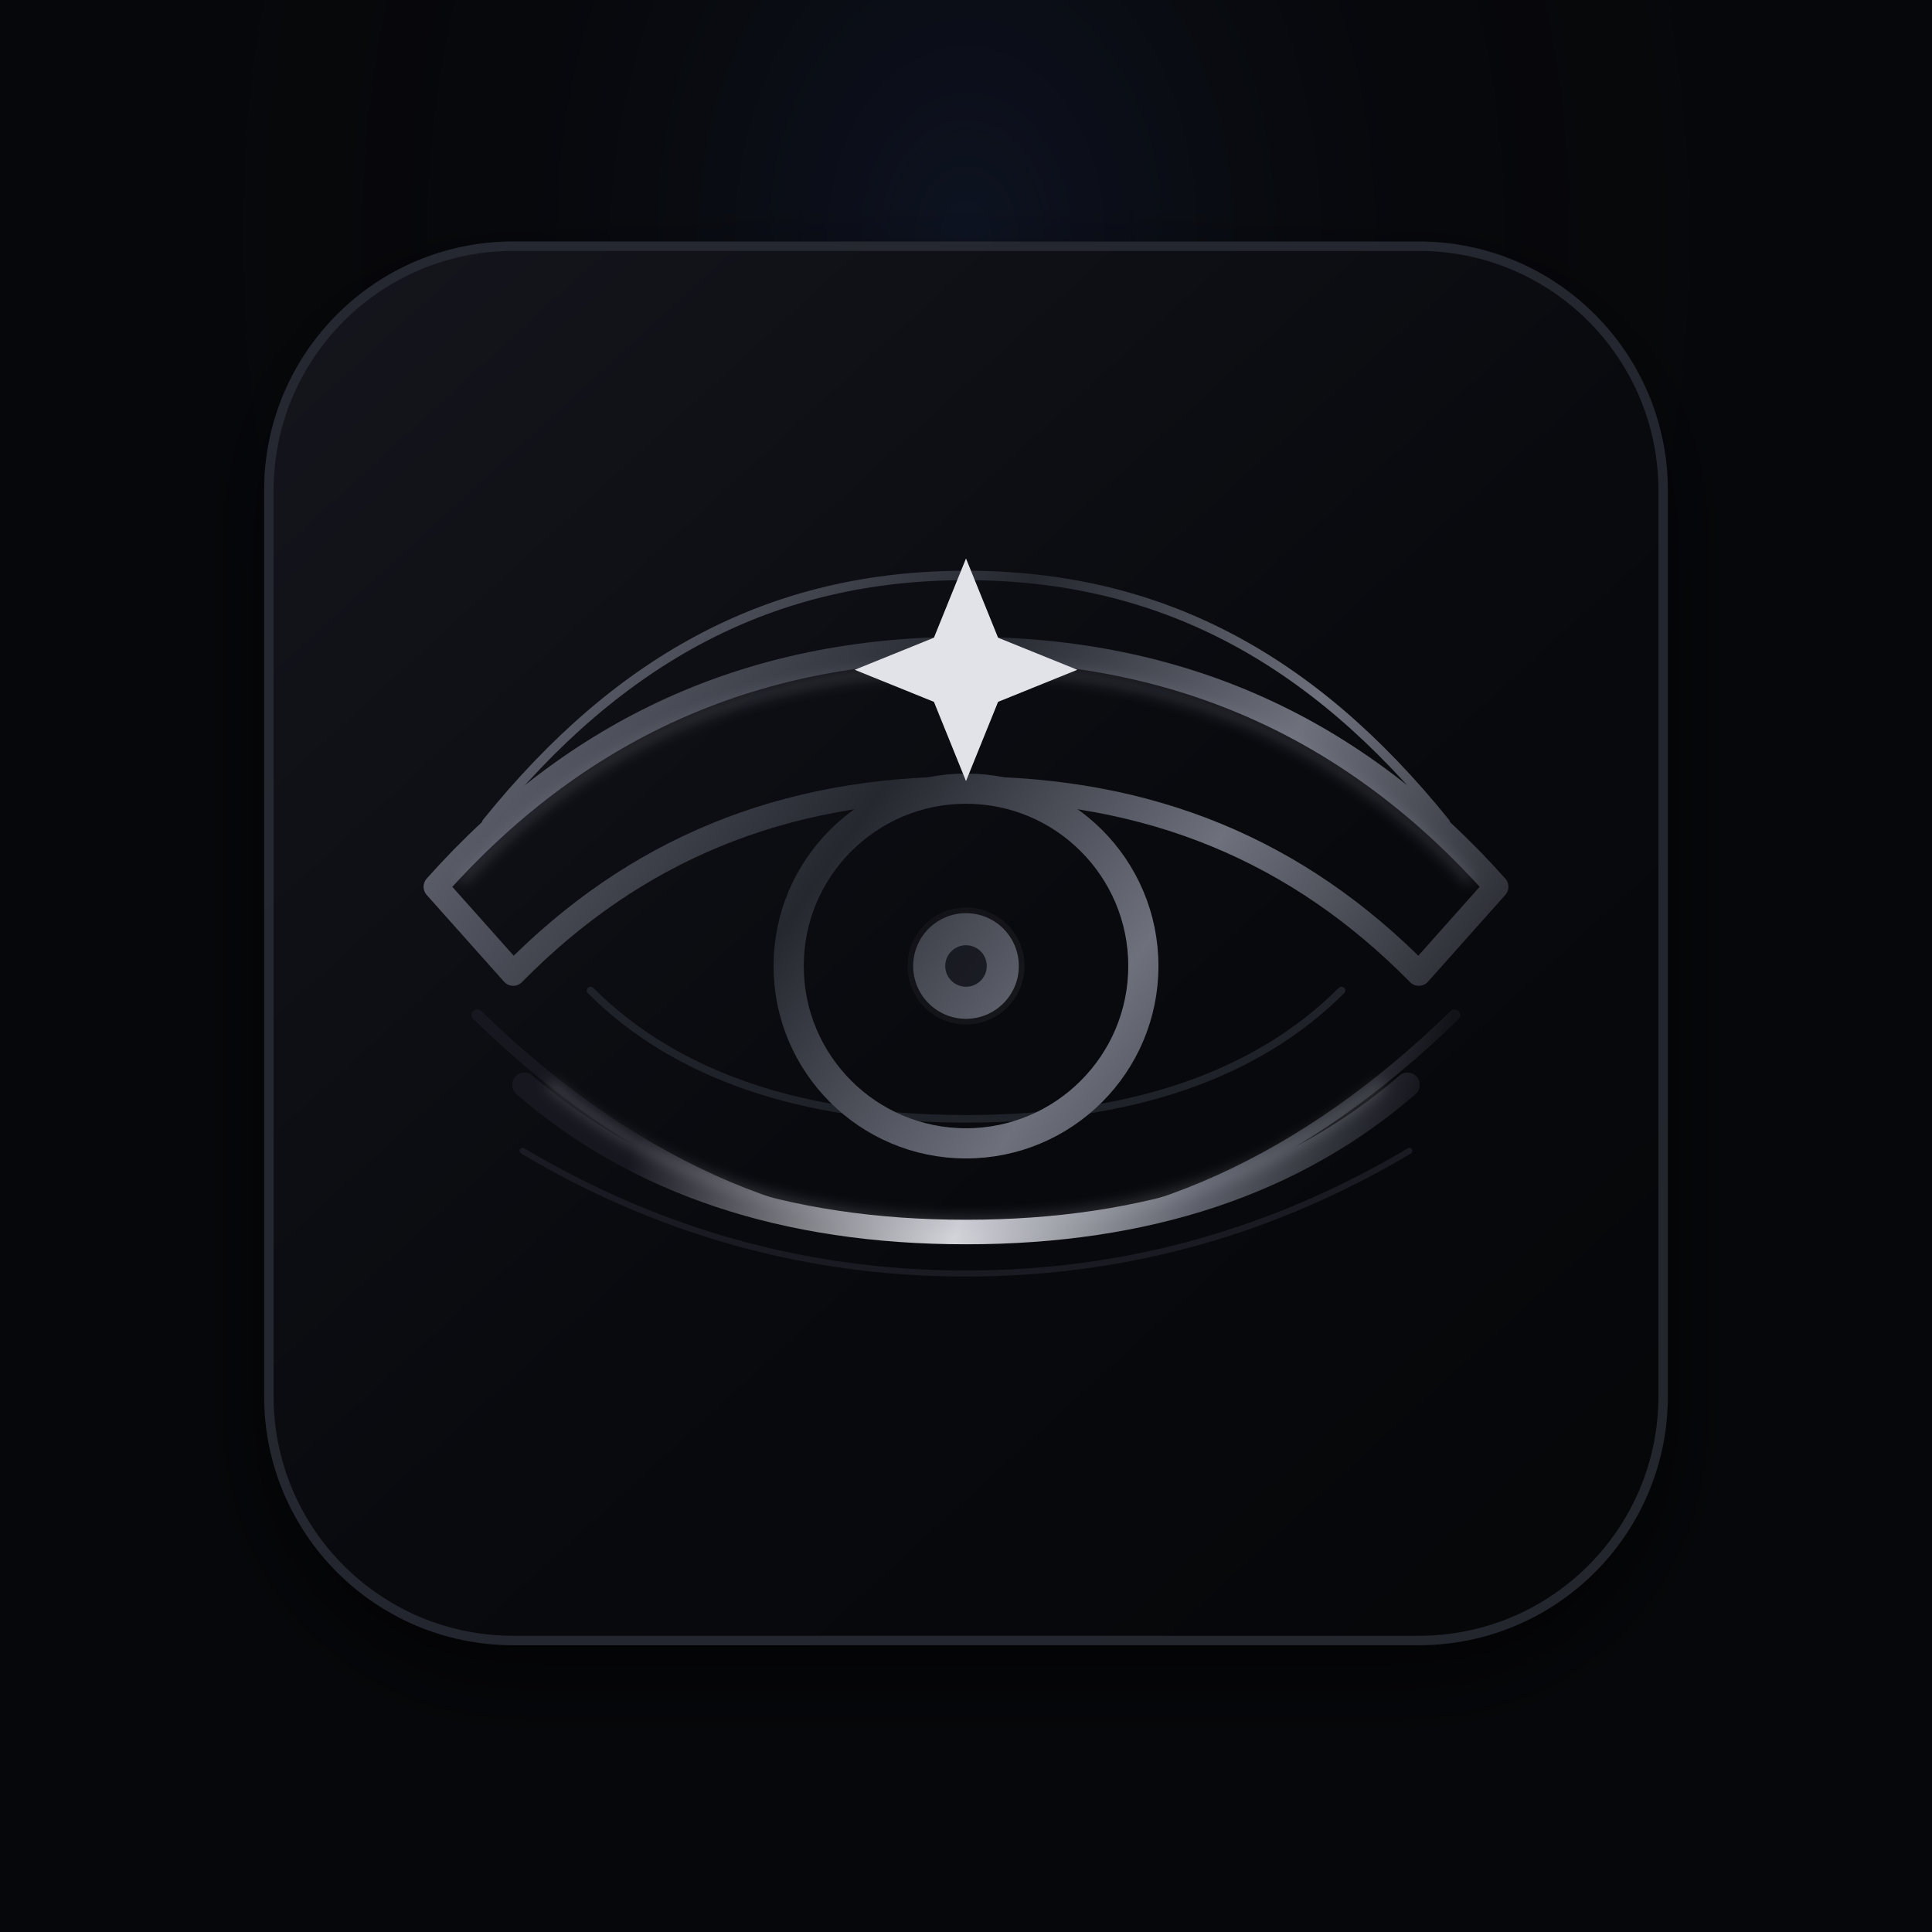
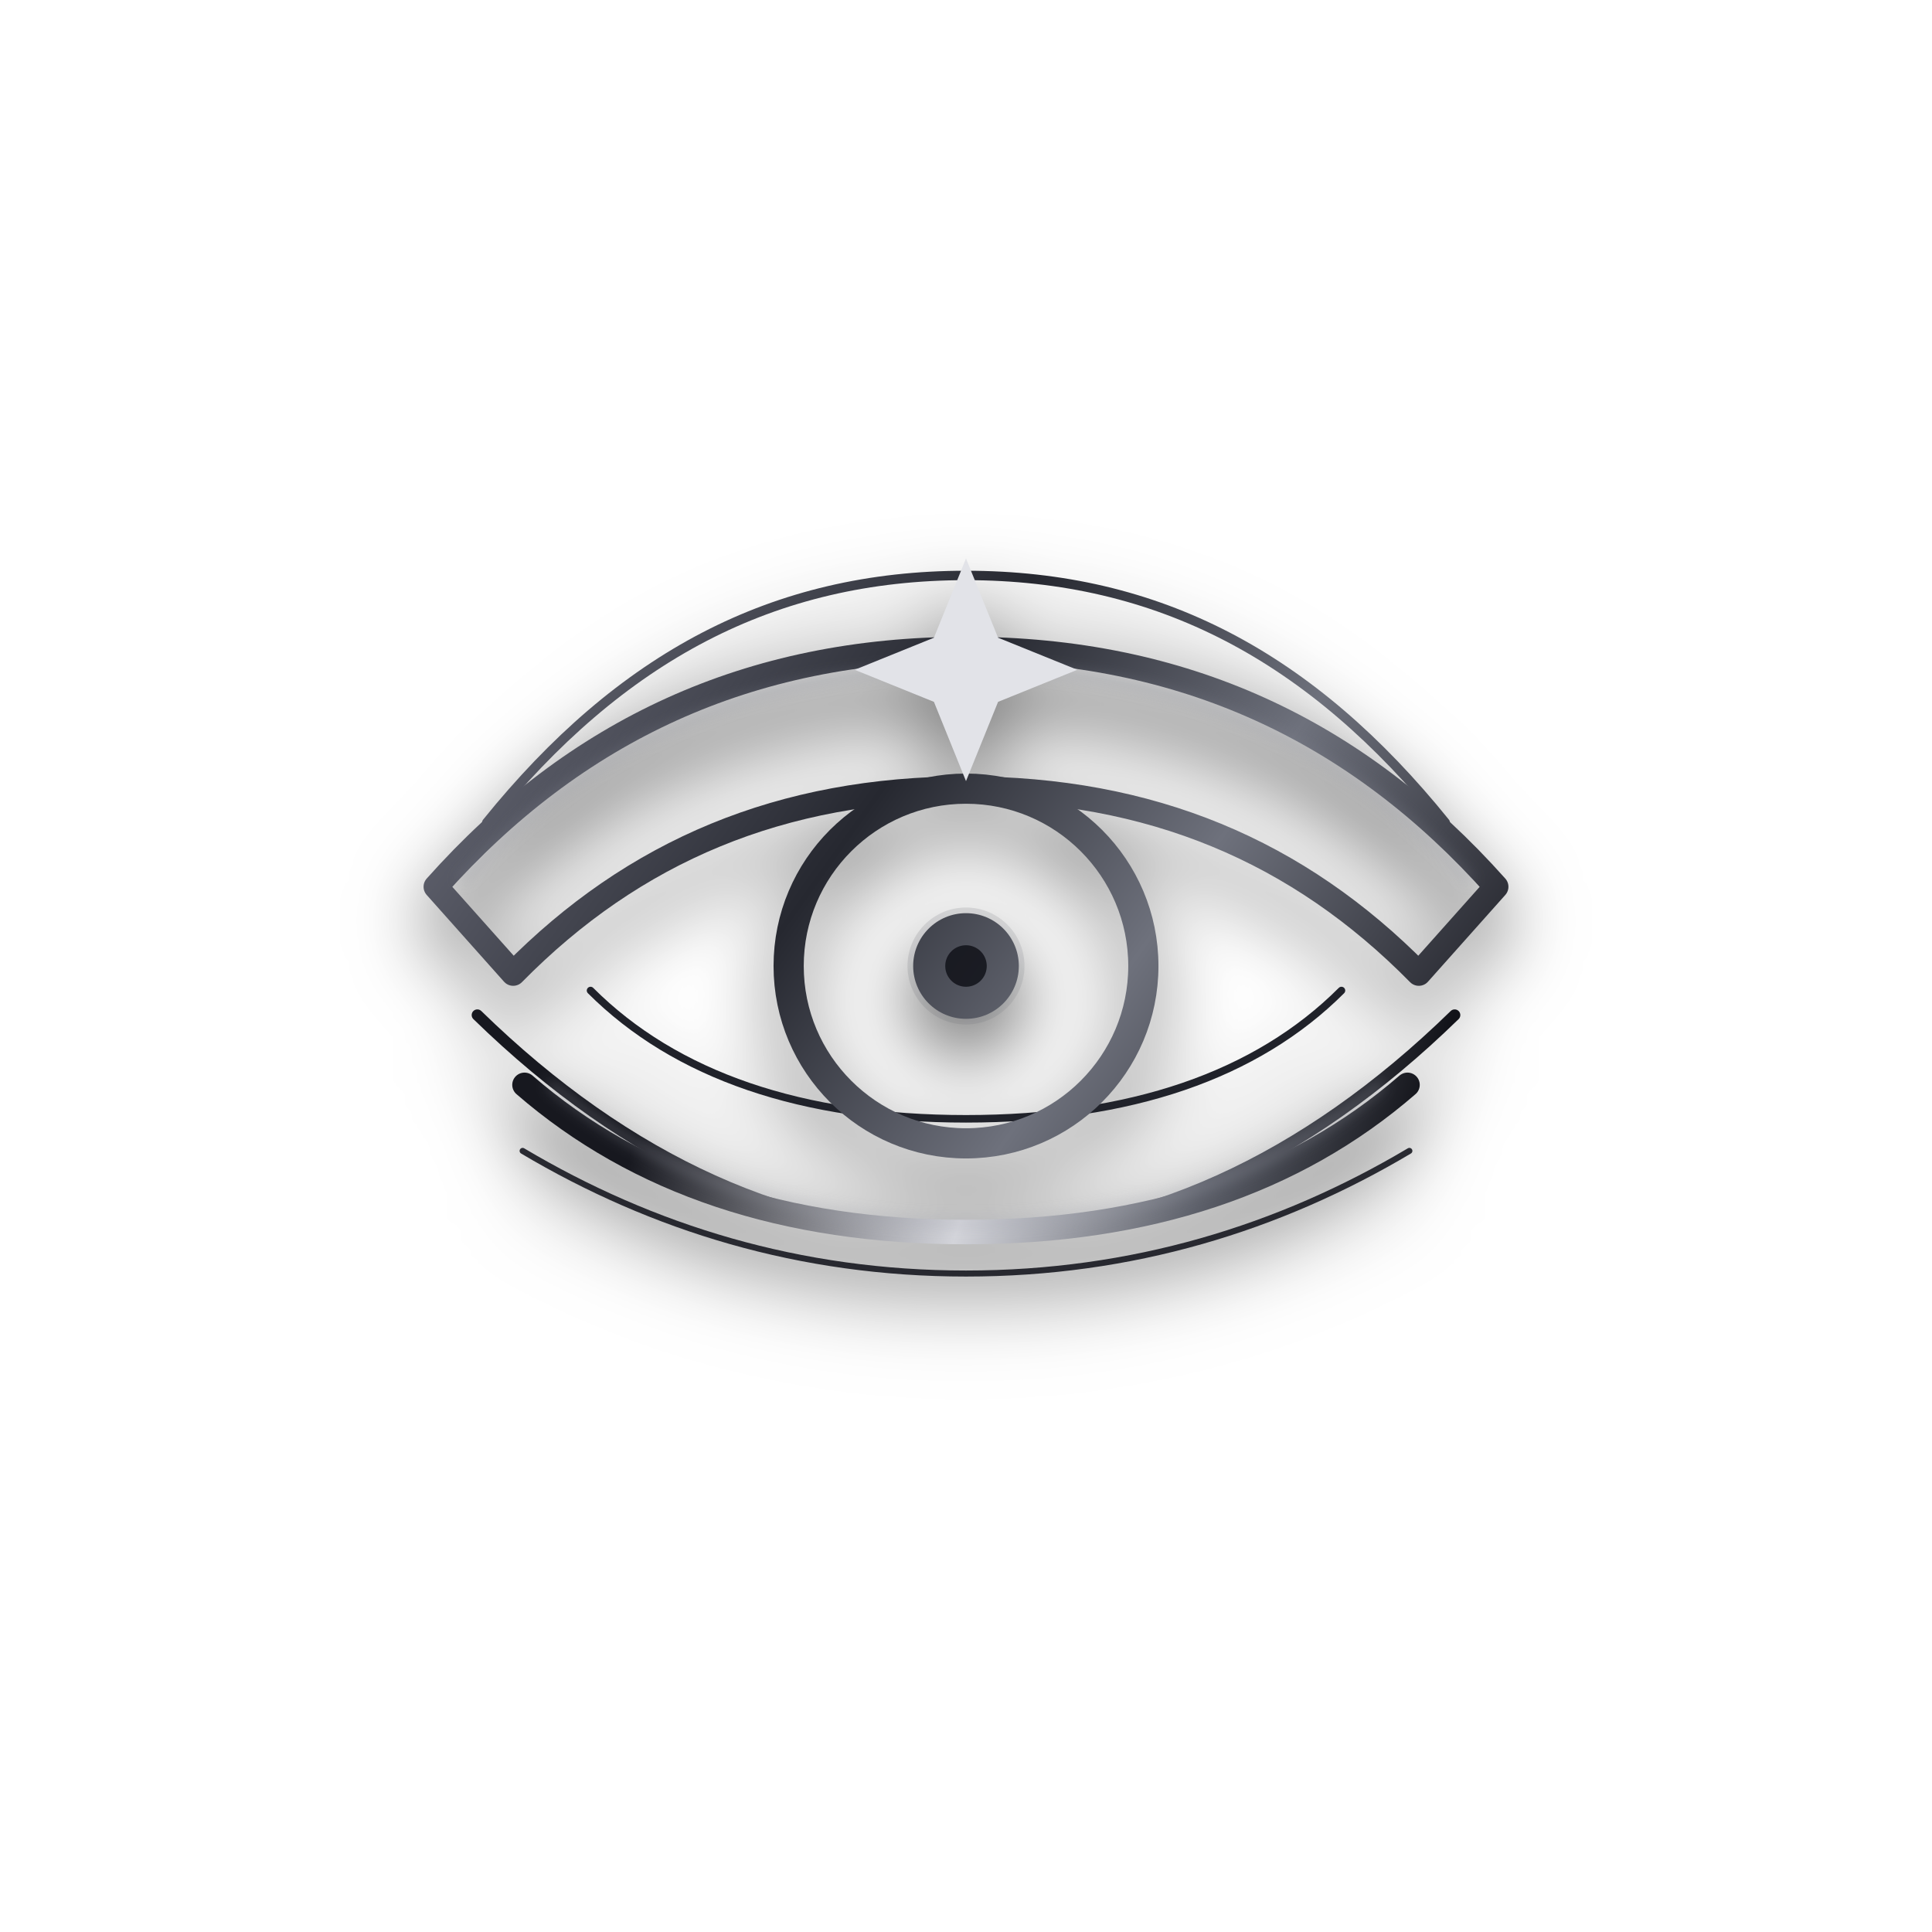
<svg xmlns="http://www.w3.org/2000/svg" width="1024" height="1024" viewBox="0 0 1024 1024" fill="none">
  <defs>
    <linearGradient id="bgGrad" x1="160" y1="128" x2="864" y2="896" gradientUnits="userSpaceOnUse">
      <stop offset="0" stop-color="#15161D" />
      <stop offset="0.52" stop-color="#090A0E" />
      <stop offset="1" stop-color="#050608" />
    </linearGradient>
    <linearGradient id="metalDark" x1="292" y1="341" x2="729" y2="653" gradientUnits="userSpaceOnUse">
      <stop offset="0" stop-color="#5F616D" />
      <stop offset="0.35" stop-color="#262830" />
      <stop offset="0.65" stop-color="#6E717C" />
      <stop offset="1" stop-color="#1A1B22" />
    </linearGradient>
    <linearGradient id="metalLight" x1="345" y1="578" x2="720" y2="697" gradientUnits="userSpaceOnUse">
      <stop offset="0" stop-color="#17181F" />
      <stop offset="0.45" stop-color="#D3D4DA" />
      <stop offset="0.75" stop-color="#5D606A" />
      <stop offset="1" stop-color="#121319" />
    </linearGradient>
    <radialGradient id="glow" cx="0" cy="0" r="1" gradientUnits="userSpaceOnUse" gradientTransform="translate(512 122) rotate(90) scale(660 480)">
      <stop stop-color="#233461" stop-opacity="0.28" />
      <stop offset="0.45" stop-color="#11151F" stop-opacity="0.12" />
      <stop offset="1" stop-color="#050608" stop-opacity="0" />
    </radialGradient>
    <filter id="shadow" x="100" y="104" width="824" height="834" filterUnits="userSpaceOnUse" color-interpolation-filters="sRGB">
      <feFlood flood-opacity="0" result="BackgroundImageFix" />
      <feColorMatrix in="SourceAlpha" type="matrix" values="0 0 0 0 0 0 0 0 0 0 0 0 0 0 0 0 0 0 127 0" result="hardAlpha" />
      <feOffset dy="18" />
      <feGaussianBlur stdDeviation="20" />
      <feColorMatrix type="matrix" values="0 0 0 0 0 0 0 0 0 0 0 0 0 0 0 0 0 0 0.55 0" />
      <feBlend mode="normal" in2="BackgroundImageFix" result="effect1_dropShadow_1_1" />
      <feBlend mode="normal" in="SourceGraphic" in2="effect1_dropShadow_1_1" result="shape" />
    </filter>
    <filter id="softBlur" x="186" y="259" width="652" height="474" filterUnits="userSpaceOnUse" color-interpolation-filters="sRGB">
      <feFlood flood-opacity="0" result="BackgroundImageFix" />
      <feBlend mode="normal" in="SourceGraphic" in2="BackgroundImageFix" result="shape" />
      <feGaussianBlur stdDeviation="3.5" result="effect1_foregroundBlur_1_1" />
    </filter>
  </defs>
-   <rect width="1024" height="1024" fill="#06070A" />
-   <rect width="1024" height="1024" fill="url(#glow)" />
  <g filter="url(#shadow)">
-     <rect x="140" y="128" width="744" height="744" rx="132" fill="url(#bgGrad)" />
-     <rect x="142.5" y="130.5" width="739" height="739" rx="129.5" stroke="#2A2C35" stroke-opacity="0.85" stroke-width="5" />
    <path d="M258 436C329 348 410 305 512 305C614 305 695 348 766 436" stroke="url(#metalDark)" stroke-width="5" stroke-linecap="round" />
    <path d="M253 538C333 616 420 655 512 655C604 655 691 616 771 538" stroke="url(#metalLight)" stroke-width="6" stroke-linecap="round" />
    <path d="M277 610C346 651 424 675 512 675C600 675 678 651 747 610" stroke="#1B1C24" stroke-width="3.2" stroke-linecap="round" opacity="0.92" />
    <path d="M231 470C305 387 397 344 512 344C627 344 719 387 793 470L752 516C688 451 610 418 512 418C414 418 336 451 272 516L231 470Z" fill="none" stroke="url(#metalDark)" stroke-width="13" stroke-linejoin="round" />
    <path d="M278 575C338 627 416 653 512 653C608 653 686 627 746 575" stroke="url(#metalLight)" stroke-width="13" stroke-linecap="round" />
    <path d="M313 525C358 570 425 593 512 593C599 593 666 570 711 525" stroke="#20222A" stroke-width="4" stroke-linecap="round" />
    <circle cx="512" cy="512" r="94" stroke="url(#metalDark)" stroke-width="16" />
    <circle cx="512" cy="512" r="28" fill="url(#metalDark)" />
    <circle cx="512" cy="512" r="11" fill="#111219" />
    <circle cx="512" cy="512" r="31" fill="url(#metalDark)" opacity="0.14" />
    <g filter="url(#softBlur)" opacity="0.4">
      <path d="M245 466C316 390 404 354 512 354C620 354 708 390 779 466" stroke="#8B8E9B" stroke-width="3.5" stroke-linecap="round" />
      <path d="M292 575C350 624 423 648 512 648C601 648 674 624 732 575" stroke="#A8ABB6" stroke-width="3.5" stroke-linecap="round" />
    </g>
    <path d="M512 296L529 338L571 355L529 372L512 414L495 372L453 355L495 338L512 296Z" fill="#E2E3E8" />
  </g>
</svg>
